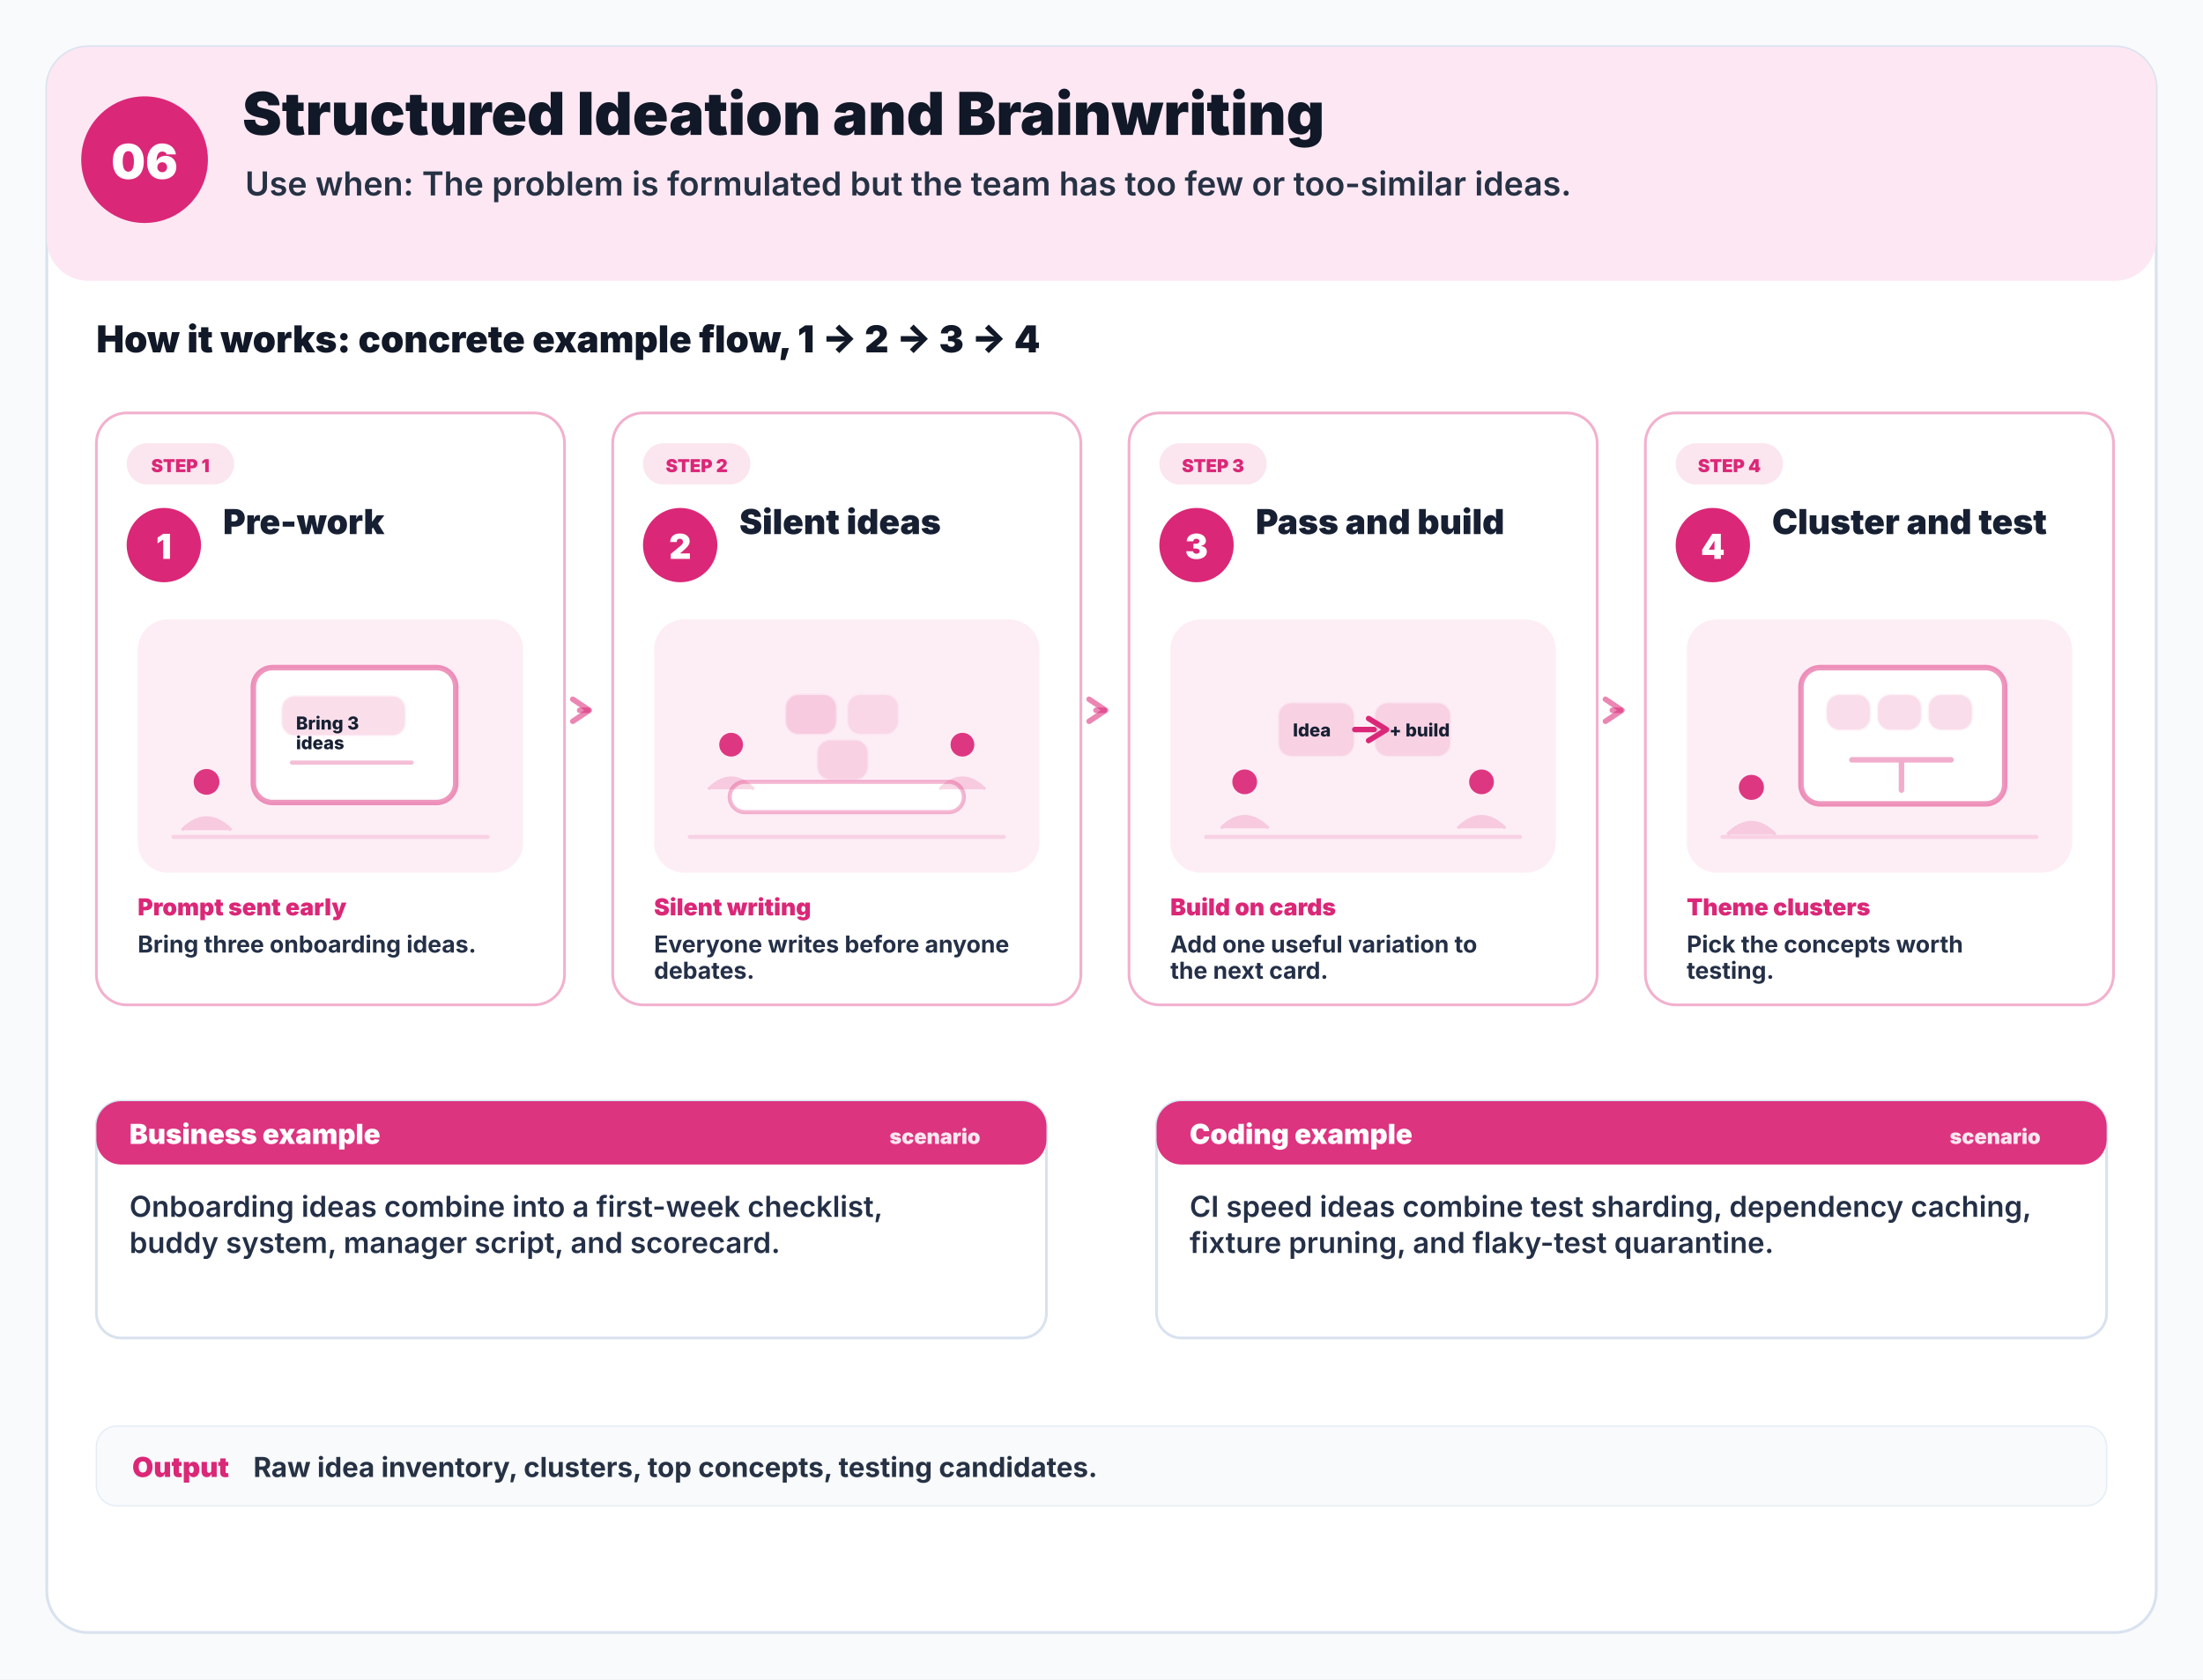
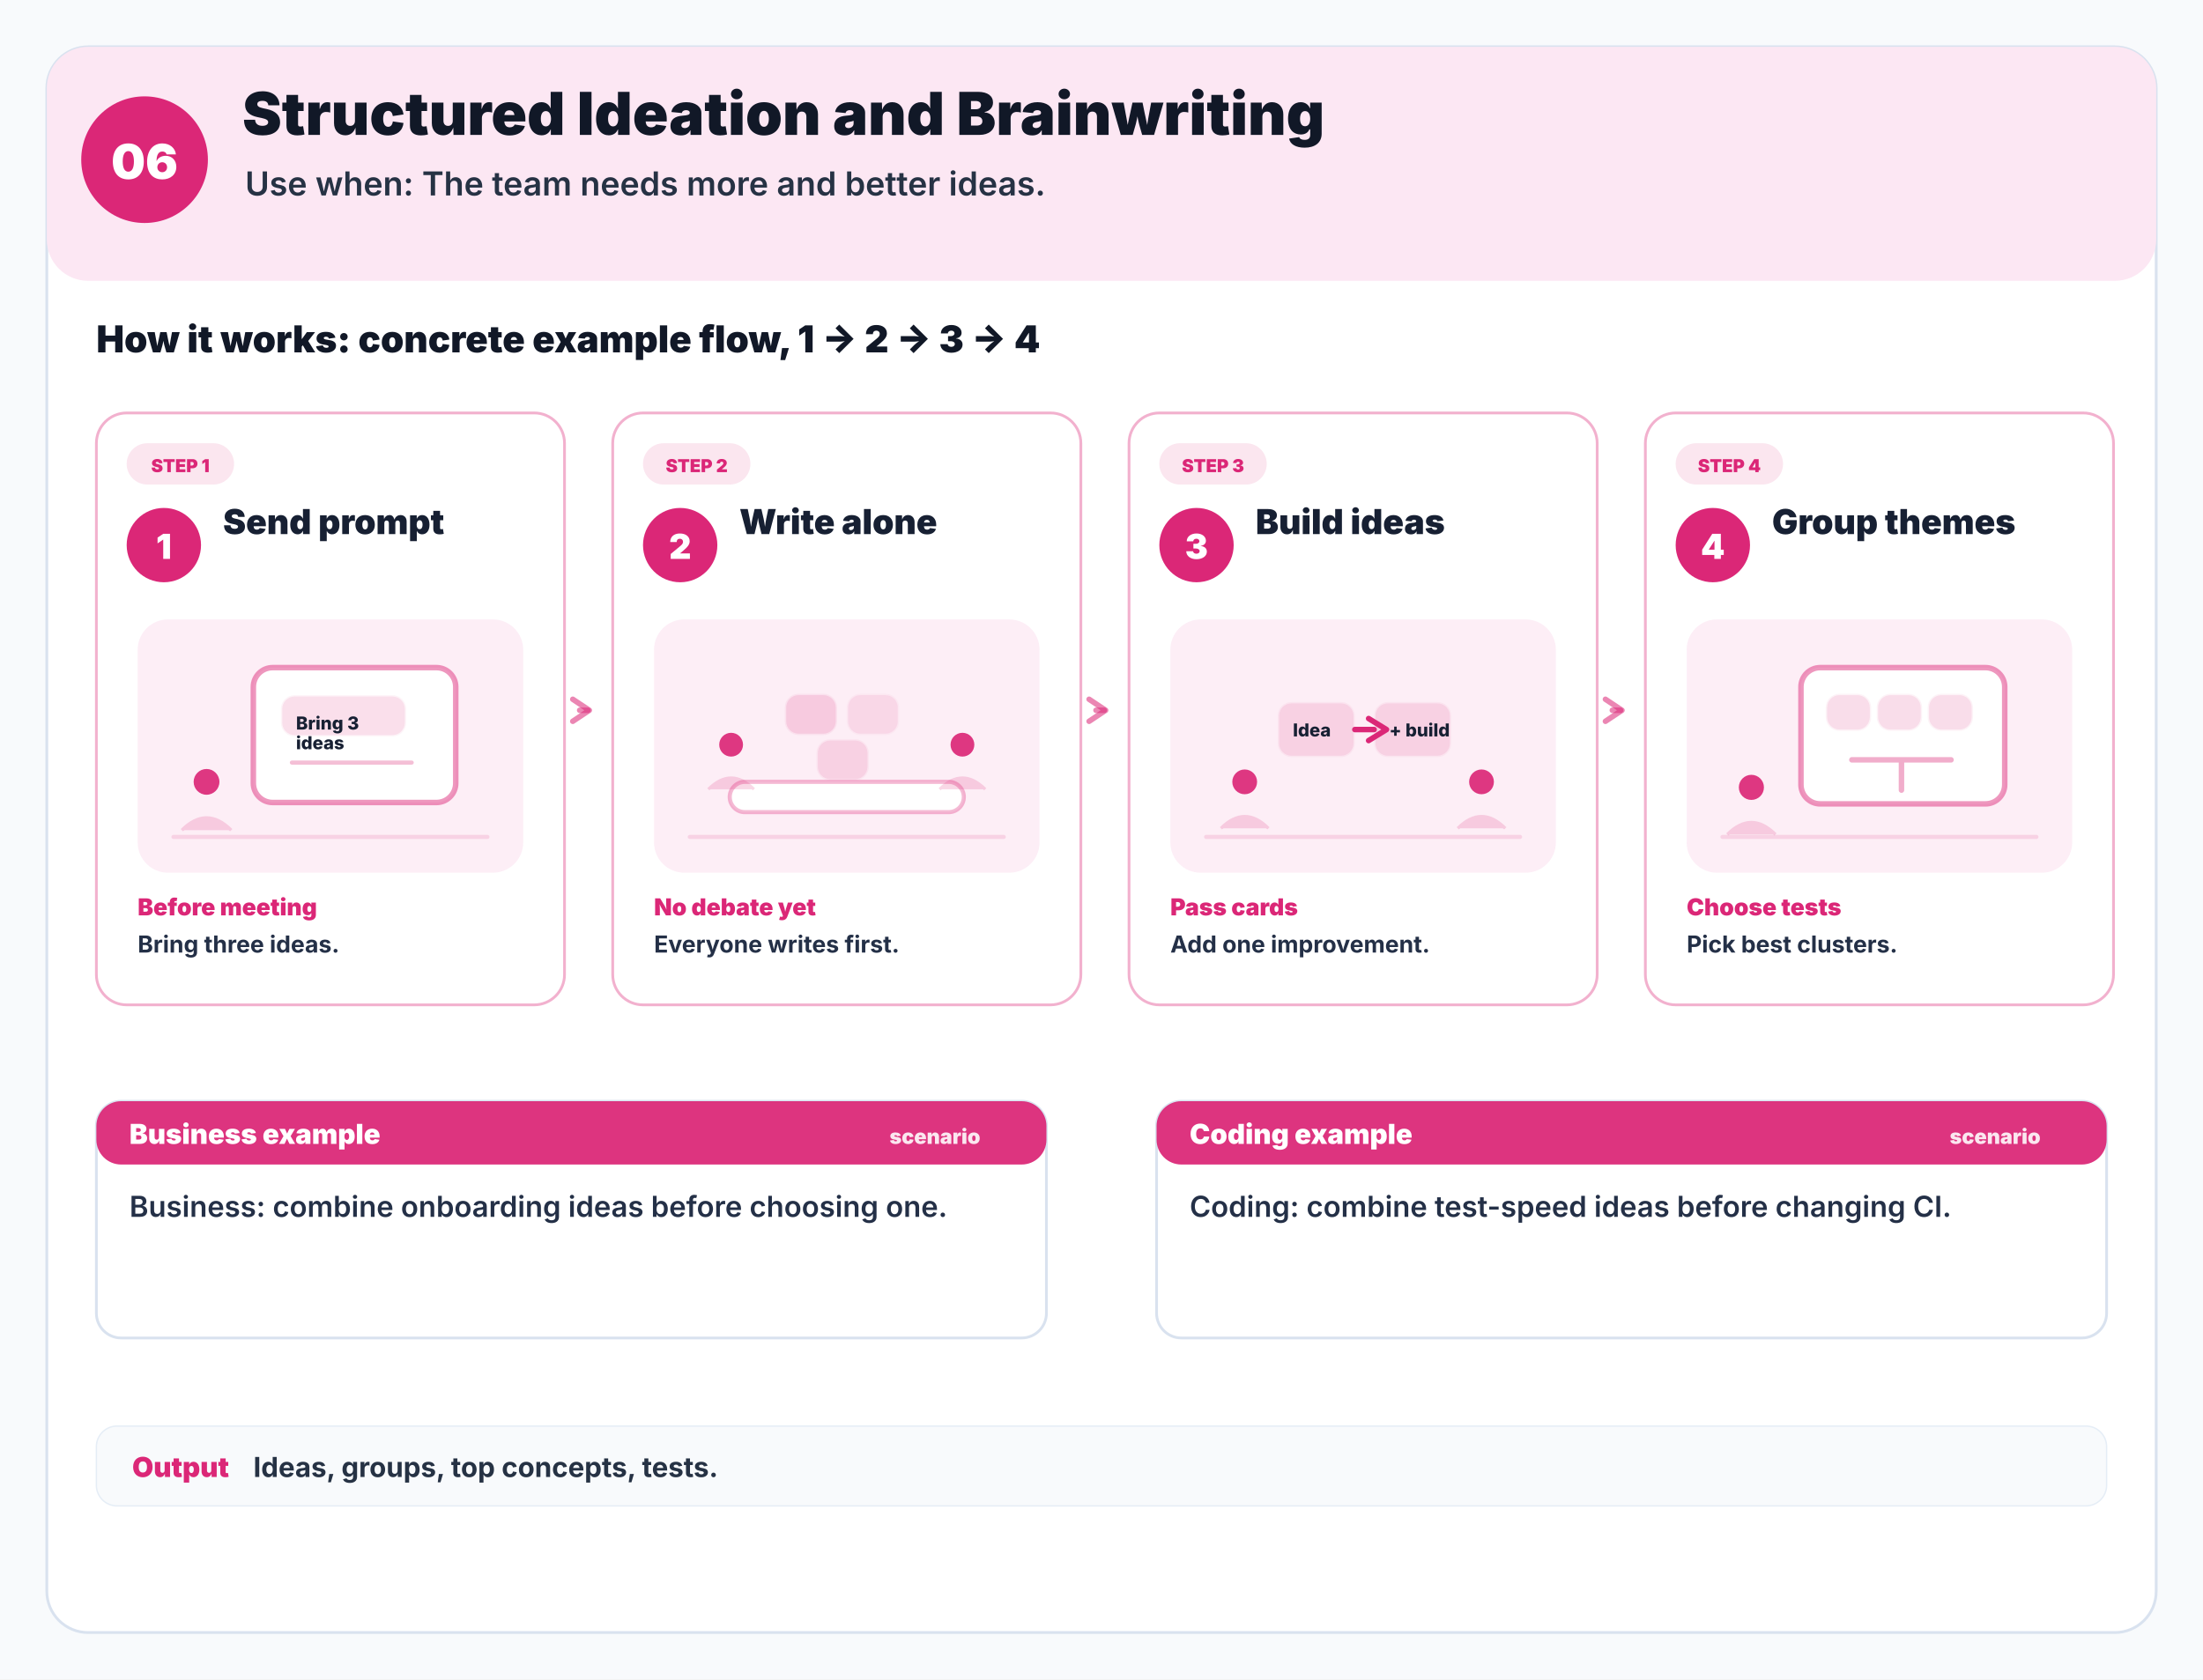
<svg xmlns="http://www.w3.org/2000/svg" width="1600" height="1220" viewBox="0 0 1600 1220" role="img" aria-labelledby="title desc">
  <style>
    .frame-card .frame-bg { transition: stroke-width 160ms ease, filter 160ms ease; }
    .frame-card:hover .frame-bg { stroke-width: 4; filter: url(#softShadow); }
    @media (prefers-reduced-motion: reduce) {
      .frame-card .frame-bg { transition: none; }
    }
  </style>
  <defs>
    <filter id="softShadow" x="-8%" y="-18%" width="116%" height="140%">
      <feDropShadow dx="0" dy="8" stdDeviation="8" flood-color="#0f172a" flood-opacity="0.13" />
    </filter>
  </defs>
  <rect width="1600" height="1220" fill="#f8fafc" />
  <rect x="34" y="34" width="1532" height="1152" rx="30" fill="#ffffff" stroke="#d9e2ef" stroke-width="2" />
  <rect x="34" y="34" width="1532" height="170" rx="30" fill="#fce7f3" />
  <circle cx="105" cy="116" r="46" fill="#db2777" />
  <text x="105" y="130" text-anchor="middle" font-size="35" font-weight="900" fill="#ffffff" font-family="Inter, ui-sans-serif, system-ui">06</text>
  <text x="176" y="98" font-size="43" font-weight="900" fill="#111827" font-family="Inter, ui-sans-serif, system-ui">Structured Ideation and Brainwriting</text>
  <text x="178" y="142" text-anchor="start" font-size="24" font-weight="610" fill="#263244" font-family="Inter, ui-sans-serif, system-ui, -apple-system, BlinkMacSystemFont, Segoe UI, Arial, sans-serif">
-     <tspan x="178" dy="0">Use when: The problem is formulated but the team has too few or too-similar ideas.</tspan>
+     <tspan x="178" dy="0">Use when: The team needs more and better ideas.</tspan>
  </text>
  <text x="70" y="256" font-size="27" font-weight="900" fill="#111827" font-family="Inter, ui-sans-serif, system-ui">How it works: concrete example flow, 1 -&gt; 2 -&gt; 3 -&gt; 4</text>
  <g class="frame-card">
    <rect class="frame-bg" x="70" y="300" width="340" height="430" rx="22" fill="#ffffff" stroke="#db2777" stroke-opacity="0.36" stroke-width="2" />
    <rect x="92" y="322" width="78" height="30" rx="15" fill="#db2777" opacity="0.12" />
    <text x="131" y="343" text-anchor="middle" font-size="13" font-weight="900" fill="#db2777" letter-spacing="0" font-family="Inter, ui-sans-serif, system-ui">STEP 1</text>
    <circle cx="119" cy="396" r="27" fill="#db2777" />
    <text x="119" y="406" text-anchor="middle" font-size="25" font-weight="900" fill="#ffffff" font-family="Inter, ui-sans-serif, system-ui">1</text>
    <text x="162" y="388" text-anchor="start" font-size="25" font-weight="880" fill="#172033" font-family="Inter, ui-sans-serif, system-ui, -apple-system, BlinkMacSystemFont, Segoe UI, Arial, sans-serif">
-       <tspan x="162" dy="0">Pre-work</tspan>
+       <tspan x="162" dy="0">Send prompt</tspan>
    </text>
    <g class="step-art">
      <rect x="100" y="450" width="280" height="184" rx="22" fill="#fce7f3" opacity="0.72" />
      <g transform="translate(100, 450)">
        <circle cx="50" cy="118" r="9.36" fill="#db2777" opacity="0.92" />
        <path d="M 32.06 153.1 Q 50 135.16 67.94 153.1" fill="#db2777" opacity="0.18" stroke="#db2777" stroke-width="2.34" />
        <rect x="84" y="35" width="147" height="98" rx="14" fill="#ffffff" stroke="#db2777" stroke-opacity="0.48" stroke-width="4" />
        <rect x="105" y="56" width="89" height="28" rx="9" fill="#db2777" opacity="0.15" stroke="#db2777" stroke-opacity="0.35" stroke-width="2" />
        <text x="115" y="80" text-anchor="start" font-size="13" font-weight="800" fill="#172033" font-family="Inter, ui-sans-serif, system-ui, -apple-system, BlinkMacSystemFont, Segoe UI, Arial, sans-serif">
          <tspan x="115" dy="0">Bring 3</tspan>
          <tspan x="115" dy="14.3">ideas</tspan>
        </text>
        <path d="M 112 104 H 199" stroke="#db2777" stroke-width="3" stroke-linecap="round" stroke-linejoin="round" fill="none" opacity="0.3" />
      </g>
      <path d="M 126 608 H 354" stroke="#db2777" stroke-width="3" stroke-linecap="round" stroke-linejoin="round" fill="none" opacity="0.14" />
    </g>
    <text x="100" y="665" text-anchor="start" font-size="17" font-weight="900" fill="#db2777" font-family="Inter, ui-sans-serif, system-ui, -apple-system, BlinkMacSystemFont, Segoe UI, Arial, sans-serif">
-       <tspan x="100" dy="0">Prompt sent early</tspan>
+       <tspan x="100" dy="0">Before meeting</tspan>
    </text>
    <text x="100" y="692" text-anchor="start" font-size="17" font-weight="650" fill="#243047" font-family="Inter, ui-sans-serif, system-ui, -apple-system, BlinkMacSystemFont, Segoe UI, Arial, sans-serif">
-       <tspan x="100" dy="0">Bring three onboarding ideas.</tspan>
+       <tspan x="100" dy="0">Bring three ideas.</tspan>
    </text>
  </g>
  <g class="frame-card">
    <rect class="frame-bg" x="445" y="300" width="340" height="430" rx="22" fill="#ffffff" stroke="#db2777" stroke-opacity="0.36" stroke-width="2" />
    <rect x="467" y="322" width="78" height="30" rx="15" fill="#db2777" opacity="0.12" />
    <text x="506" y="343" text-anchor="middle" font-size="13" font-weight="900" fill="#db2777" letter-spacing="0" font-family="Inter, ui-sans-serif, system-ui">STEP 2</text>
    <circle cx="494" cy="396" r="27" fill="#db2777" />
    <text x="494" y="406" text-anchor="middle" font-size="25" font-weight="900" fill="#ffffff" font-family="Inter, ui-sans-serif, system-ui">2</text>
    <text x="537" y="388" text-anchor="start" font-size="25" font-weight="880" fill="#172033" font-family="Inter, ui-sans-serif, system-ui, -apple-system, BlinkMacSystemFont, Segoe UI, Arial, sans-serif">
-       <tspan x="537" dy="0">Silent ideas</tspan>
+       <tspan x="537" dy="0">Write alone</tspan>
    </text>
    <g class="step-art">
      <rect x="475" y="450" width="280" height="184" rx="22" fill="#fce7f3" opacity="0.72" />
      <g transform="translate(475, 450)">
        <rect x="55" y="118" width="170" height="22" rx="11" fill="#ffffff" stroke="#db2777" stroke-opacity="0.32" stroke-width="3" />
        <circle cx="56" cy="91" r="8.64" fill="#db2777" opacity="0.92" />
        <path d="M 39.44 123.4 Q 56 106.84 72.56 123.4" fill="#db2777" opacity="0.18" stroke="#db2777" stroke-width="2.16" />
        <circle cx="224" cy="91" r="8.64" fill="#db2777" opacity="0.92" />
        <path d="M 207.44 123.4 Q 224 106.84 240.56 123.4" fill="#db2777" opacity="0.18" stroke="#db2777" stroke-width="2.16" />
        <rect x="96" y="55" width="36" height="28" rx="9" fill="#db2777" opacity="0.18" stroke="#db2777" stroke-opacity="0.35" stroke-width="2" />
        <text x="106" y="79" text-anchor="start" font-size="13" font-weight="800" fill="#172033" font-family="Inter, ui-sans-serif, system-ui, -apple-system, BlinkMacSystemFont, Segoe UI, Arial, sans-serif" />
        <rect x="141" y="55" width="36" height="28" rx="9" fill="#db2777" opacity="0.12" stroke="#db2777" stroke-opacity="0.35" stroke-width="2" />
        <text x="151" y="79" text-anchor="start" font-size="13" font-weight="800" fill="#172033" font-family="Inter, ui-sans-serif, system-ui, -apple-system, BlinkMacSystemFont, Segoe UI, Arial, sans-serif" />
        <rect x="119" y="88" width="36" height="28" rx="9" fill="#db2777" opacity="0.15" stroke="#db2777" stroke-opacity="0.35" stroke-width="2" />
        <text x="129" y="112" text-anchor="start" font-size="13" font-weight="800" fill="#172033" font-family="Inter, ui-sans-serif, system-ui, -apple-system, BlinkMacSystemFont, Segoe UI, Arial, sans-serif" />
      </g>
      <path d="M 501 608 H 729" stroke="#db2777" stroke-width="3" stroke-linecap="round" stroke-linejoin="round" fill="none" opacity="0.14" />
    </g>
    <text x="475" y="665" text-anchor="start" font-size="17" font-weight="900" fill="#db2777" font-family="Inter, ui-sans-serif, system-ui, -apple-system, BlinkMacSystemFont, Segoe UI, Arial, sans-serif">
-       <tspan x="475" dy="0">Silent writing</tspan>
+       <tspan x="475" dy="0">No debate yet</tspan>
    </text>
    <text x="475" y="692" text-anchor="start" font-size="17" font-weight="650" fill="#243047" font-family="Inter, ui-sans-serif, system-ui, -apple-system, BlinkMacSystemFont, Segoe UI, Arial, sans-serif">
-       <tspan x="475" dy="0">Everyone writes before anyone</tspan>
-       <tspan x="475" dy="19.04">debates.</tspan>
+       <tspan x="475" dy="0">Everyone writes first.</tspan>
    </text>
  </g>
  <g class="frame-card">
    <rect class="frame-bg" x="820" y="300" width="340" height="430" rx="22" fill="#ffffff" stroke="#db2777" stroke-opacity="0.36" stroke-width="2" />
    <rect x="842" y="322" width="78" height="30" rx="15" fill="#db2777" opacity="0.12" />
    <text x="881" y="343" text-anchor="middle" font-size="13" font-weight="900" fill="#db2777" letter-spacing="0" font-family="Inter, ui-sans-serif, system-ui">STEP 3</text>
    <circle cx="869" cy="396" r="27" fill="#db2777" />
    <text x="869" y="406" text-anchor="middle" font-size="25" font-weight="900" fill="#ffffff" font-family="Inter, ui-sans-serif, system-ui">3</text>
    <text x="912" y="388" text-anchor="start" font-size="25" font-weight="880" fill="#172033" font-family="Inter, ui-sans-serif, system-ui, -apple-system, BlinkMacSystemFont, Segoe UI, Arial, sans-serif">
-       <tspan x="912" dy="0">Pass and build</tspan>
+       <tspan x="912" dy="0">Build ideas</tspan>
    </text>
    <g class="step-art">
      <rect x="850" y="450" width="280" height="184" rx="22" fill="#fce7f3" opacity="0.72" />
      <g transform="translate(850, 450)">
        <circle cx="54" cy="118" r="9" fill="#db2777" opacity="0.92" />
        <path d="M 36.75 151.75 Q 54 134.5 71.25 151.75" fill="#db2777" opacity="0.18" stroke="#db2777" stroke-width="2.25" />
        <circle cx="226" cy="118" r="9" fill="#db2777" opacity="0.92" />
        <path d="M 208.75 151.75 Q 226 134.5 243.25 151.75" fill="#db2777" opacity="0.18" stroke="#db2777" stroke-width="2.25" />
        <rect x="79" y="61" width="54" height="38" rx="9" fill="#db2777" opacity="0.15" stroke="#db2777" stroke-opacity="0.35" stroke-width="2" />
        <text x="89" y="85" text-anchor="start" font-size="13" font-weight="800" fill="#172033" font-family="Inter, ui-sans-serif, system-ui, -apple-system, BlinkMacSystemFont, Segoe UI, Arial, sans-serif">
          <tspan x="89" dy="0">Idea</tspan>
        </text>
        <rect x="149" y="61" width="54" height="38" rx="9" fill="#db2777" opacity="0.15" stroke="#db2777" stroke-opacity="0.35" stroke-width="2" />
        <text x="159" y="85" text-anchor="start" font-size="13" font-weight="800" fill="#172033" font-family="Inter, ui-sans-serif, system-ui, -apple-system, BlinkMacSystemFont, Segoe UI, Arial, sans-serif">
          <tspan x="159" dy="0">+ build</tspan>
        </text>
        <path d="M 134 80 H 148" stroke="#db2777" stroke-width="4" stroke-linecap="round" stroke-linejoin="round" fill="none" />
        <path d="M 144 72 L 157 80 L 144 88" stroke="#db2777" stroke-width="4" stroke-linecap="round" stroke-linejoin="round" fill="none" />
      </g>
      <path d="M 876 608 H 1104" stroke="#db2777" stroke-width="3" stroke-linecap="round" stroke-linejoin="round" fill="none" opacity="0.14" />
    </g>
    <text x="850" y="665" text-anchor="start" font-size="17" font-weight="900" fill="#db2777" font-family="Inter, ui-sans-serif, system-ui, -apple-system, BlinkMacSystemFont, Segoe UI, Arial, sans-serif">
-       <tspan x="850" dy="0">Build on cards</tspan>
+       <tspan x="850" dy="0">Pass cards</tspan>
    </text>
    <text x="850" y="692" text-anchor="start" font-size="17" font-weight="650" fill="#243047" font-family="Inter, ui-sans-serif, system-ui, -apple-system, BlinkMacSystemFont, Segoe UI, Arial, sans-serif">
-       <tspan x="850" dy="0">Add one useful variation to</tspan>
-       <tspan x="850" dy="19.04">the next card.</tspan>
+       <tspan x="850" dy="0">Add one improvement.</tspan>
    </text>
  </g>
  <g class="frame-card">
    <rect class="frame-bg" x="1195" y="300" width="340" height="430" rx="22" fill="#ffffff" stroke="#db2777" stroke-opacity="0.36" stroke-width="2" />
    <rect x="1217" y="322" width="78" height="30" rx="15" fill="#db2777" opacity="0.12" />
    <text x="1256" y="343" text-anchor="middle" font-size="13" font-weight="900" fill="#db2777" letter-spacing="0" font-family="Inter, ui-sans-serif, system-ui">STEP 4</text>
    <circle cx="1244" cy="396" r="27" fill="#db2777" />
    <text x="1244" y="406" text-anchor="middle" font-size="25" font-weight="900" fill="#ffffff" font-family="Inter, ui-sans-serif, system-ui">4</text>
    <text x="1287" y="388" text-anchor="start" font-size="25" font-weight="880" fill="#172033" font-family="Inter, ui-sans-serif, system-ui, -apple-system, BlinkMacSystemFont, Segoe UI, Arial, sans-serif">
-       <tspan x="1287" dy="0">Cluster and test</tspan>
+       <tspan x="1287" dy="0">Group themes</tspan>
    </text>
    <g class="step-art">
      <rect x="1225" y="450" width="280" height="184" rx="22" fill="#fce7f3" opacity="0.72" />
      <g transform="translate(1225, 450)">
        <circle cx="47" cy="122" r="9.12" fill="#db2777" opacity="0.92" />
        <path d="M 29.52 156.2 Q 47 138.72 64.48 156.2" fill="#db2777" opacity="0.18" stroke="#db2777" stroke-width="2.28" />
        <rect x="83" y="35" width="148" height="99" rx="14" fill="#ffffff" stroke="#db2777" stroke-opacity="0.48" stroke-width="4" />
        <rect x="102" y="55" width="31" height="25" rx="9" fill="#db2777" opacity="0.16" stroke="#db2777" stroke-opacity="0.35" stroke-width="2" />
        <text x="112" y="79" text-anchor="start" font-size="13" font-weight="800" fill="#172033" font-family="Inter, ui-sans-serif, system-ui, -apple-system, BlinkMacSystemFont, Segoe UI, Arial, sans-serif" />
        <rect x="139" y="55" width="31" height="25" rx="9" fill="#db2777" opacity="0.16" stroke="#db2777" stroke-opacity="0.35" stroke-width="2" />
        <text x="149" y="79" text-anchor="start" font-size="13" font-weight="800" fill="#172033" font-family="Inter, ui-sans-serif, system-ui, -apple-system, BlinkMacSystemFont, Segoe UI, Arial, sans-serif" />
        <rect x="176" y="55" width="31" height="25" rx="9" fill="#db2777" opacity="0.16" stroke="#db2777" stroke-opacity="0.35" stroke-width="2" />
        <text x="186" y="79" text-anchor="start" font-size="13" font-weight="800" fill="#172033" font-family="Inter, ui-sans-serif, system-ui, -apple-system, BlinkMacSystemFont, Segoe UI, Arial, sans-serif" />
        <path d="M 120 102 H 192 M 156 102 V 124" stroke="#db2777" stroke-width="4" stroke-linecap="round" stroke-linejoin="round" fill="none" opacity="0.38" />
      </g>
      <path d="M 1251 608 H 1479" stroke="#db2777" stroke-width="3" stroke-linecap="round" stroke-linejoin="round" fill="none" opacity="0.14" />
    </g>
    <text x="1225" y="665" text-anchor="start" font-size="17" font-weight="900" fill="#db2777" font-family="Inter, ui-sans-serif, system-ui, -apple-system, BlinkMacSystemFont, Segoe UI, Arial, sans-serif">
-       <tspan x="1225" dy="0">Theme clusters</tspan>
+       <tspan x="1225" dy="0">Choose tests</tspan>
    </text>
    <text x="1225" y="692" text-anchor="start" font-size="17" font-weight="650" fill="#243047" font-family="Inter, ui-sans-serif, system-ui, -apple-system, BlinkMacSystemFont, Segoe UI, Arial, sans-serif">
-       <tspan x="1225" dy="0">Pick the concepts worth</tspan>
-       <tspan x="1225" dy="19.04">testing.</tspan>
+       <tspan x="1225" dy="0">Pick best clusters.</tspan>
    </text>
  </g>
  <path d="M 421 516 H 427" stroke="#db2777" stroke-width="4" stroke-linecap="round" opacity="0.56" />
  <path d="M 416 508 L 428 516 L 416 524" fill="none" stroke="#db2777" stroke-width="4" stroke-linecap="round" stroke-linejoin="round" opacity="0.56" />
  <path d="M 796 516 H 802" stroke="#db2777" stroke-width="4" stroke-linecap="round" opacity="0.56" />
  <path d="M 791 508 L 803 516 L 791 524" fill="none" stroke="#db2777" stroke-width="4" stroke-linecap="round" stroke-linejoin="round" opacity="0.56" />
  <path d="M 1171 516 H 1177" stroke="#db2777" stroke-width="4" stroke-linecap="round" opacity="0.56" />
  <path d="M 1166 508 L 1178 516 L 1166 524" fill="none" stroke="#db2777" stroke-width="4" stroke-linecap="round" stroke-linejoin="round" opacity="0.56" />
  <rect x="70" y="800" width="690" height="172" rx="18" fill="#ffffff" stroke="#d9e2ef" stroke-width="2" />
  <rect x="70" y="800" width="690" height="46" rx="18" fill="#db2777" opacity="0.94" />
  <text x="94" y="831" font-size="20" font-weight="850" fill="#ffffff" font-family="Inter, ui-sans-serif, system-ui">Business example</text>
  <text x="712" y="831" text-anchor="end" font-size="15" font-weight="850" fill="#ffffff" opacity="0.88" font-family="Inter, ui-sans-serif, system-ui">scenario</text>
  <text x="94" y="884" text-anchor="start" font-size="21" font-weight="620" fill="#243047" font-family="Inter, ui-sans-serif, system-ui, -apple-system, BlinkMacSystemFont, Segoe UI, Arial, sans-serif">
-     <tspan x="94" dy="0">Onboarding ideas combine into a first-week checklist,</tspan>
-     <tspan x="94" dy="26.25">buddy system, manager script, and scorecard.</tspan>
+     <tspan x="94" dy="0">Business: combine onboarding ideas before choosing one.</tspan>
  </text>
  <rect x="840" y="800" width="690" height="172" rx="18" fill="#ffffff" stroke="#d9e2ef" stroke-width="2" />
  <rect x="840" y="800" width="690" height="46" rx="18" fill="#db2777" opacity="0.94" />
  <text x="864" y="831" font-size="20" font-weight="850" fill="#ffffff" font-family="Inter, ui-sans-serif, system-ui">Coding example</text>
  <text x="1482" y="831" text-anchor="end" font-size="15" font-weight="850" fill="#ffffff" opacity="0.88" font-family="Inter, ui-sans-serif, system-ui">scenario</text>
  <text x="864" y="884" text-anchor="start" font-size="21" font-weight="620" fill="#243047" font-family="Inter, ui-sans-serif, system-ui, -apple-system, BlinkMacSystemFont, Segoe UI, Arial, sans-serif">
-     <tspan x="864" dy="0">CI speed ideas combine test sharding, dependency caching,</tspan>
-     <tspan x="864" dy="26.25">fixture pruning, and flaky-test quarantine.</tspan>
+     <tspan x="864" dy="0">Coding: combine test-speed ideas before changing CI.</tspan>
  </text>
  <rect x="70" y="1036" width="1460" height="58" rx="15" fill="#f8fafc" stroke="#e5edf6" />
  <text x="96" y="1073" font-size="20" font-weight="900" fill="#db2777" font-family="Inter, ui-sans-serif, system-ui">Output</text>
  <text x="184" y="1073" text-anchor="start" font-size="20" font-weight="700" fill="#263244" font-family="Inter, ui-sans-serif, system-ui, -apple-system, BlinkMacSystemFont, Segoe UI, Arial, sans-serif">
-     <tspan x="184" dy="0">Raw idea inventory, clusters, top concepts, testing candidates.</tspan>
+     <tspan x="184" dy="0">Ideas, groups, top concepts, tests.</tspan>
  </text>
</svg>
